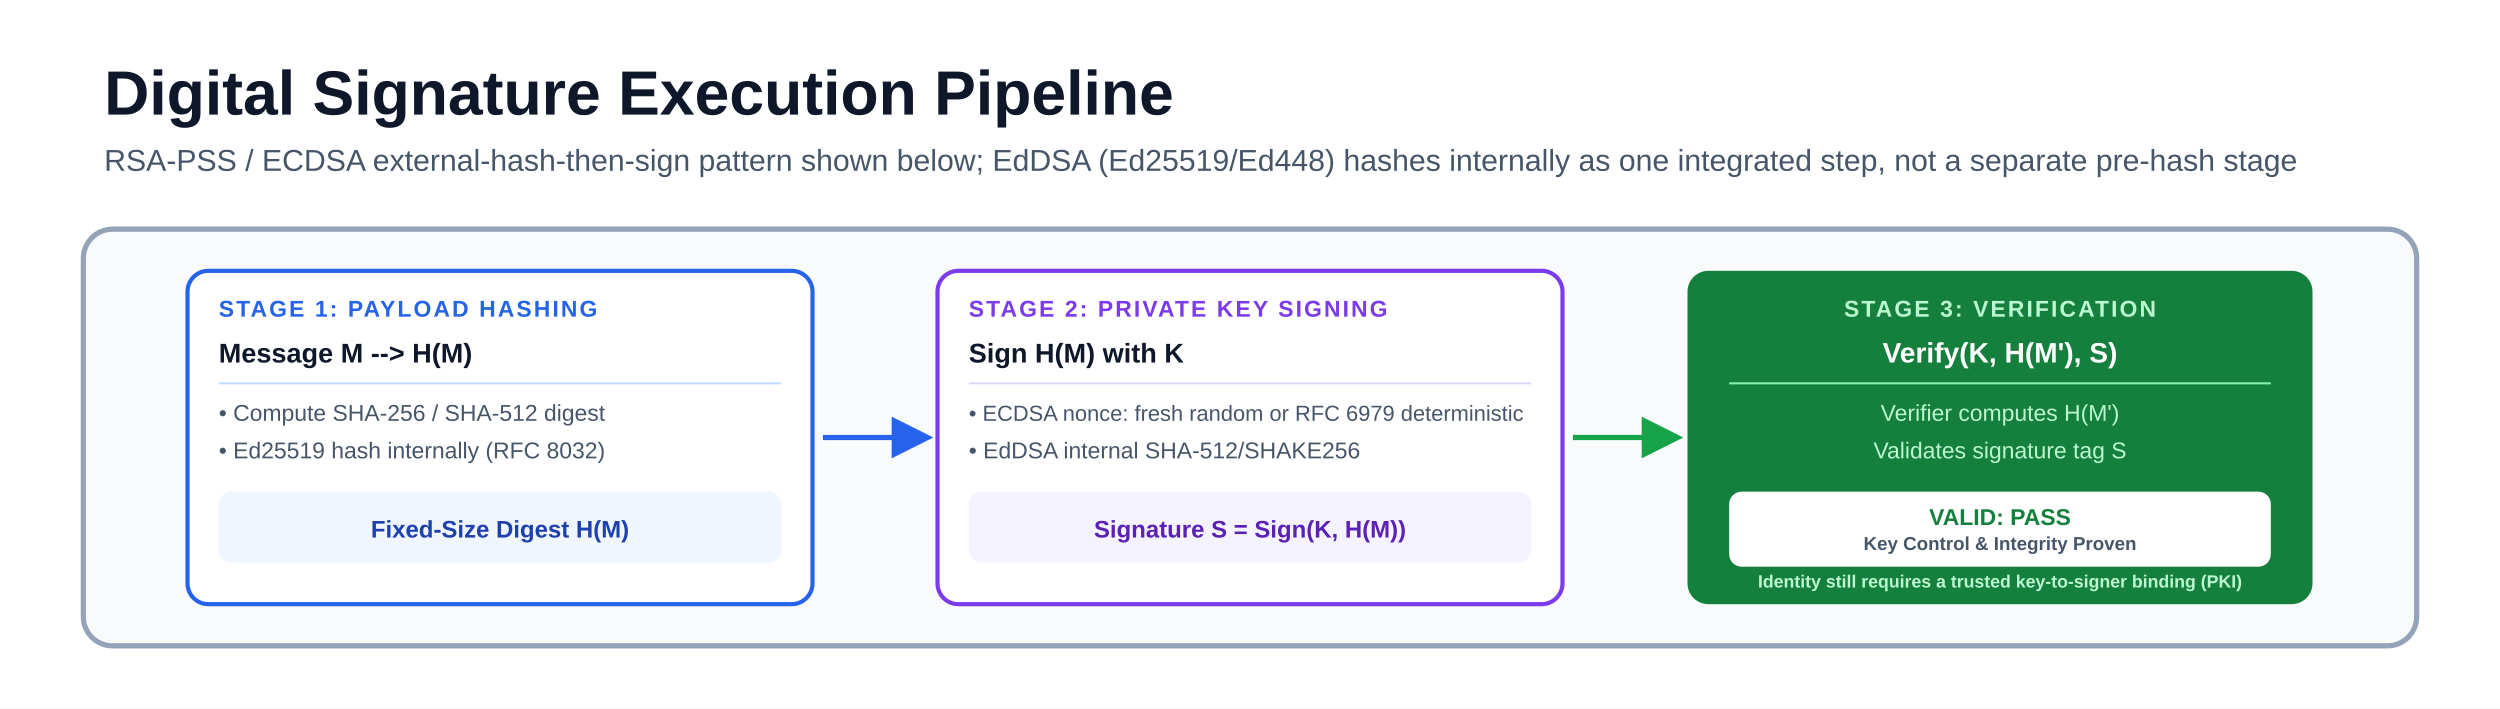
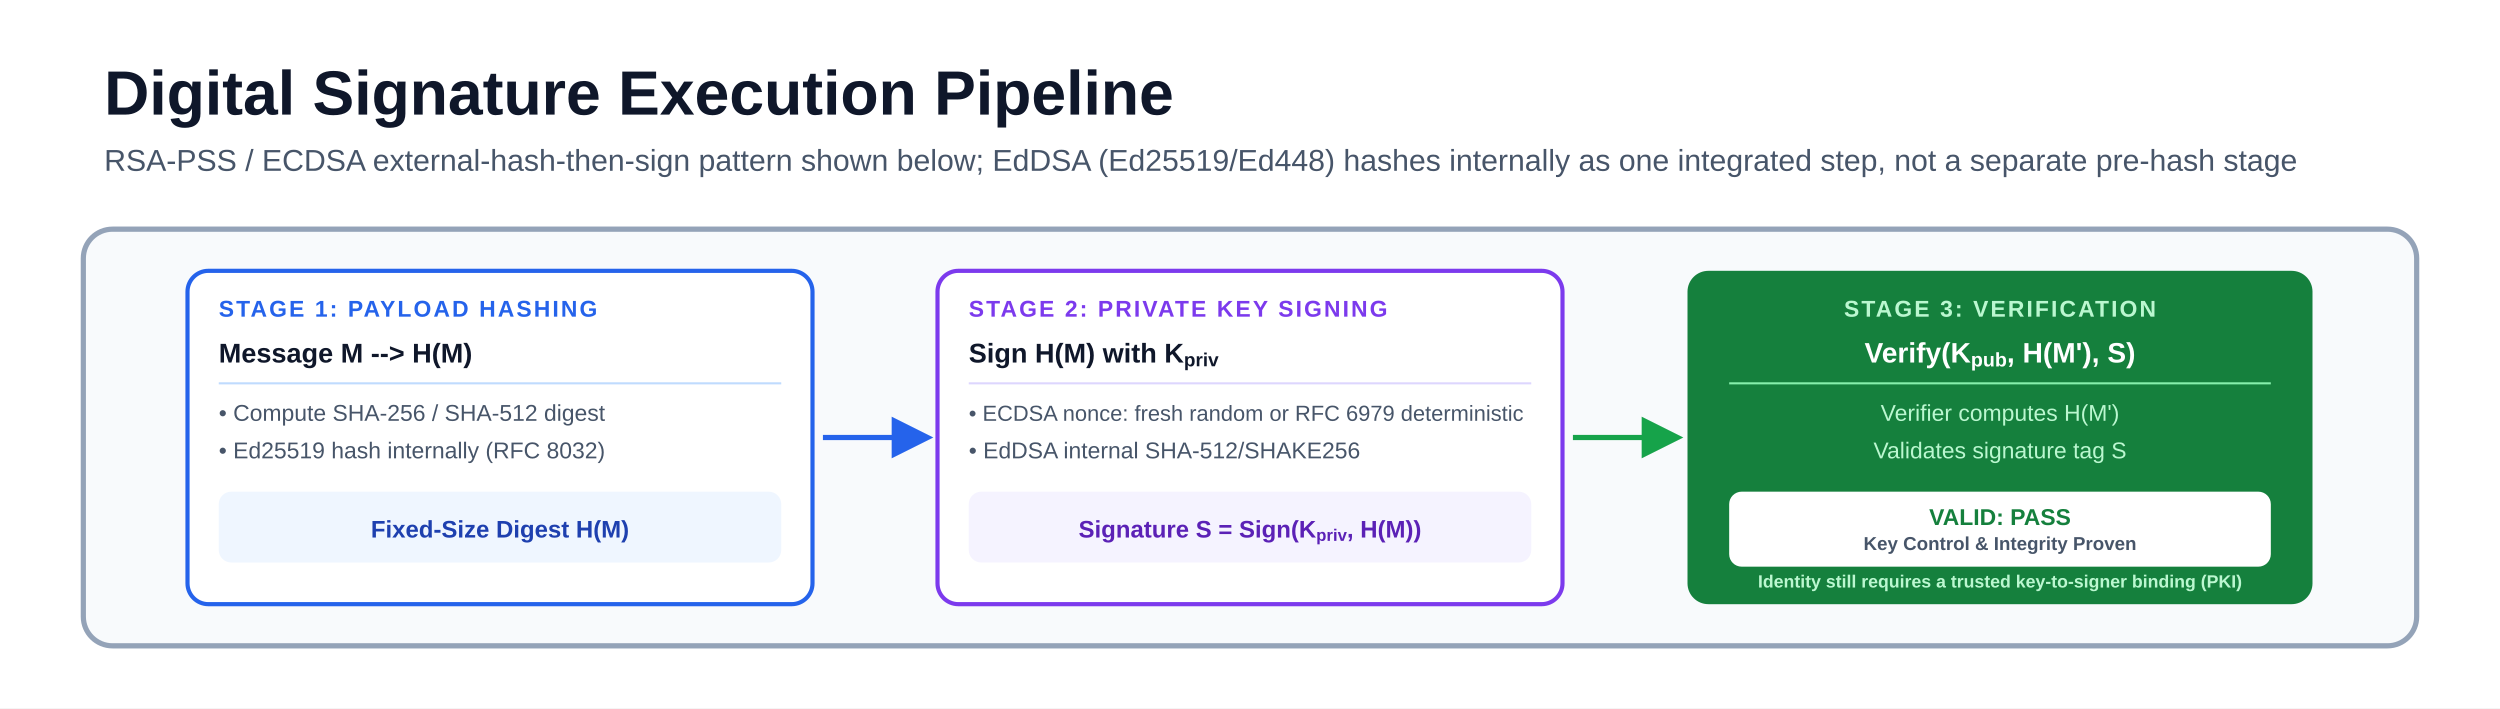
<svg xmlns="http://www.w3.org/2000/svg" viewBox="0 0 1200 340" font-family="-apple-system, BlinkMacSystemFont, 'Segoe UI', Arial, sans-serif">
  <rect width="1200" height="340" fill="#ffffff" />
  <defs>
    <marker id="arrow-blue" viewBox="0 0 10 10" refX="8.5" refY="5" markerWidth="8" markerHeight="8" orient="auto">
      <path d="M0 0 L10 5 L0 10Z" fill="#2563eb" />
    </marker>
    <marker id="arrow-green" viewBox="0 0 10 10" refX="8.5" refY="5" markerWidth="8" markerHeight="8" orient="auto">
      <path d="M0 0 L10 5 L0 10Z" fill="#16a34a" />
    </marker>
  </defs>
  <text x="50" y="55" font-size="30" font-weight="850" fill="#0f172a">Digital Signature Execution Pipeline</text>
  <text x="50" y="82" font-size="14.5" fill="#475569">RSA-PSS / ECDSA external-hash-then-sign pattern shown below; EdDSA (Ed25519/Ed448) hashes internally as one integrated step, not a separate pre-hash stage</text>
  <rect x="40" y="110" width="1120" height="200" rx="14" fill="#f8fafc" stroke="#94a3b8" stroke-width="2.5" />
  <rect x="90" y="130" width="300" height="160" rx="10" fill="#ffffff" stroke="#2563eb" stroke-width="2" />
  <text x="105" y="152" font-size="11" font-weight="900" letter-spacing="1" fill="#2563eb">STAGE 1: PAYLOAD HASHING</text>
  <text x="105" y="174" font-size="13" font-weight="800" fill="#0f172a">Message M --&gt; H(M)</text>
  <line x1="105" y1="184" x2="375" y2="184" stroke="#bfdbfe" stroke-width="1" />
  <text x="105" y="202" font-size="11" fill="#475569">• Compute SHA-256 / SHA-512 digest</text>
  <text x="105" y="220" font-size="11" fill="#475569">• Ed25519 hash internally (RFC 8032)</text>
  <rect x="105" y="236" width="270" height="34" rx="6" fill="#eff6ff" />
  <text x="240" y="258" font-size="11.5" font-weight="800" fill="#1e40af" text-anchor="middle">Fixed-Size Digest H(M)</text>
  <path d="M 395 210 L 445 210" fill="none" stroke="#2563eb" stroke-width="2.5" marker-end="url(#arrow-blue)" />
  <rect x="450" y="130" width="300" height="160" rx="10" fill="#ffffff" stroke="#7c3aed" stroke-width="2" />
  <text x="465" y="152" font-size="11" font-weight="900" letter-spacing="1" fill="#7c3aed">STAGE 2: PRIVATE KEY SIGNING</text>
-   <text x="465" y="174" font-size="13" font-weight="800" fill="#0f172a">Sign H(M) with K<sub>priv</sub>
+   <text x="465" y="174" font-size="13" font-weight="800" fill="#0f172a">Sign H(M) with K<tspan baseline-shift="sub" font-size="70%">priv</tspan>
  </text>
  <line x1="465" y1="184" x2="735" y2="184" stroke="#ddd6fe" stroke-width="1" />
  <text x="465" y="202" font-size="10.5" fill="#475569">• ECDSA nonce: fresh random or RFC 6979 deterministic</text>
  <text x="465" y="220" font-size="11" fill="#475569">• EdDSA internal SHA-512/SHAKE256</text>
  <rect x="465" y="236" width="270" height="34" rx="6" fill="#f5f3ff" />
-   <text x="600" y="258" font-size="11.5" font-weight="800" fill="#5b21b6" text-anchor="middle">Signature S = Sign(K<sub>priv</sub>, H(M))</text>
+   <text x="600" y="258" font-size="11.5" font-weight="800" fill="#5b21b6" text-anchor="middle">Signature S = Sign(K<tspan baseline-shift="sub" font-size="70%">priv</tspan>, H(M))</text>
  <path d="M 755 210 L 805 210" fill="none" stroke="#16a34a" stroke-width="2.5" marker-end="url(#arrow-green)" />
  <rect x="810" y="130" width="300" height="160" rx="10" fill="#15803d" />
  <text x="960" y="152" font-size="11" font-weight="900" letter-spacing="1" fill="#bbf7d0" text-anchor="middle">STAGE 3: VERIFICATION</text>
-   <text x="960" y="174" font-size="13.5" font-weight="800" fill="#ffffff" text-anchor="middle">Verify(K<sub>pub</sub>, H(M'), S)</text>
+   <text x="960" y="174" font-size="13.5" font-weight="800" fill="#ffffff" text-anchor="middle">Verify(K<tspan baseline-shift="sub" font-size="70%">pub</tspan>, H(M'), S)</text>
  <line x1="830" y1="184" x2="1090" y2="184" stroke="#86efac" stroke-width="1" />
  <text x="960" y="202" font-size="11" fill="#bbf7d0" text-anchor="middle">Verifier computes H(M')</text>
  <text x="960" y="220" font-size="11" fill="#bbf7d0" text-anchor="middle">Validates signature tag S</text>
  <rect x="830" y="236" width="260" height="36" rx="6" fill="#ffffff" />
  <text x="960" y="252" font-size="11" font-weight="900" fill="#15803d" text-anchor="middle">VALID: PASS</text>
  <text x="960" y="264" font-size="9" font-weight="600" fill="#475569" text-anchor="middle">Key Control &amp; Integrity Proven</text>
  <text x="960" y="282" font-size="8.5" font-weight="600" fill="#bbf7d0" text-anchor="middle">Identity still requires a trusted key-to-signer binding (PKI)</text>
</svg>
